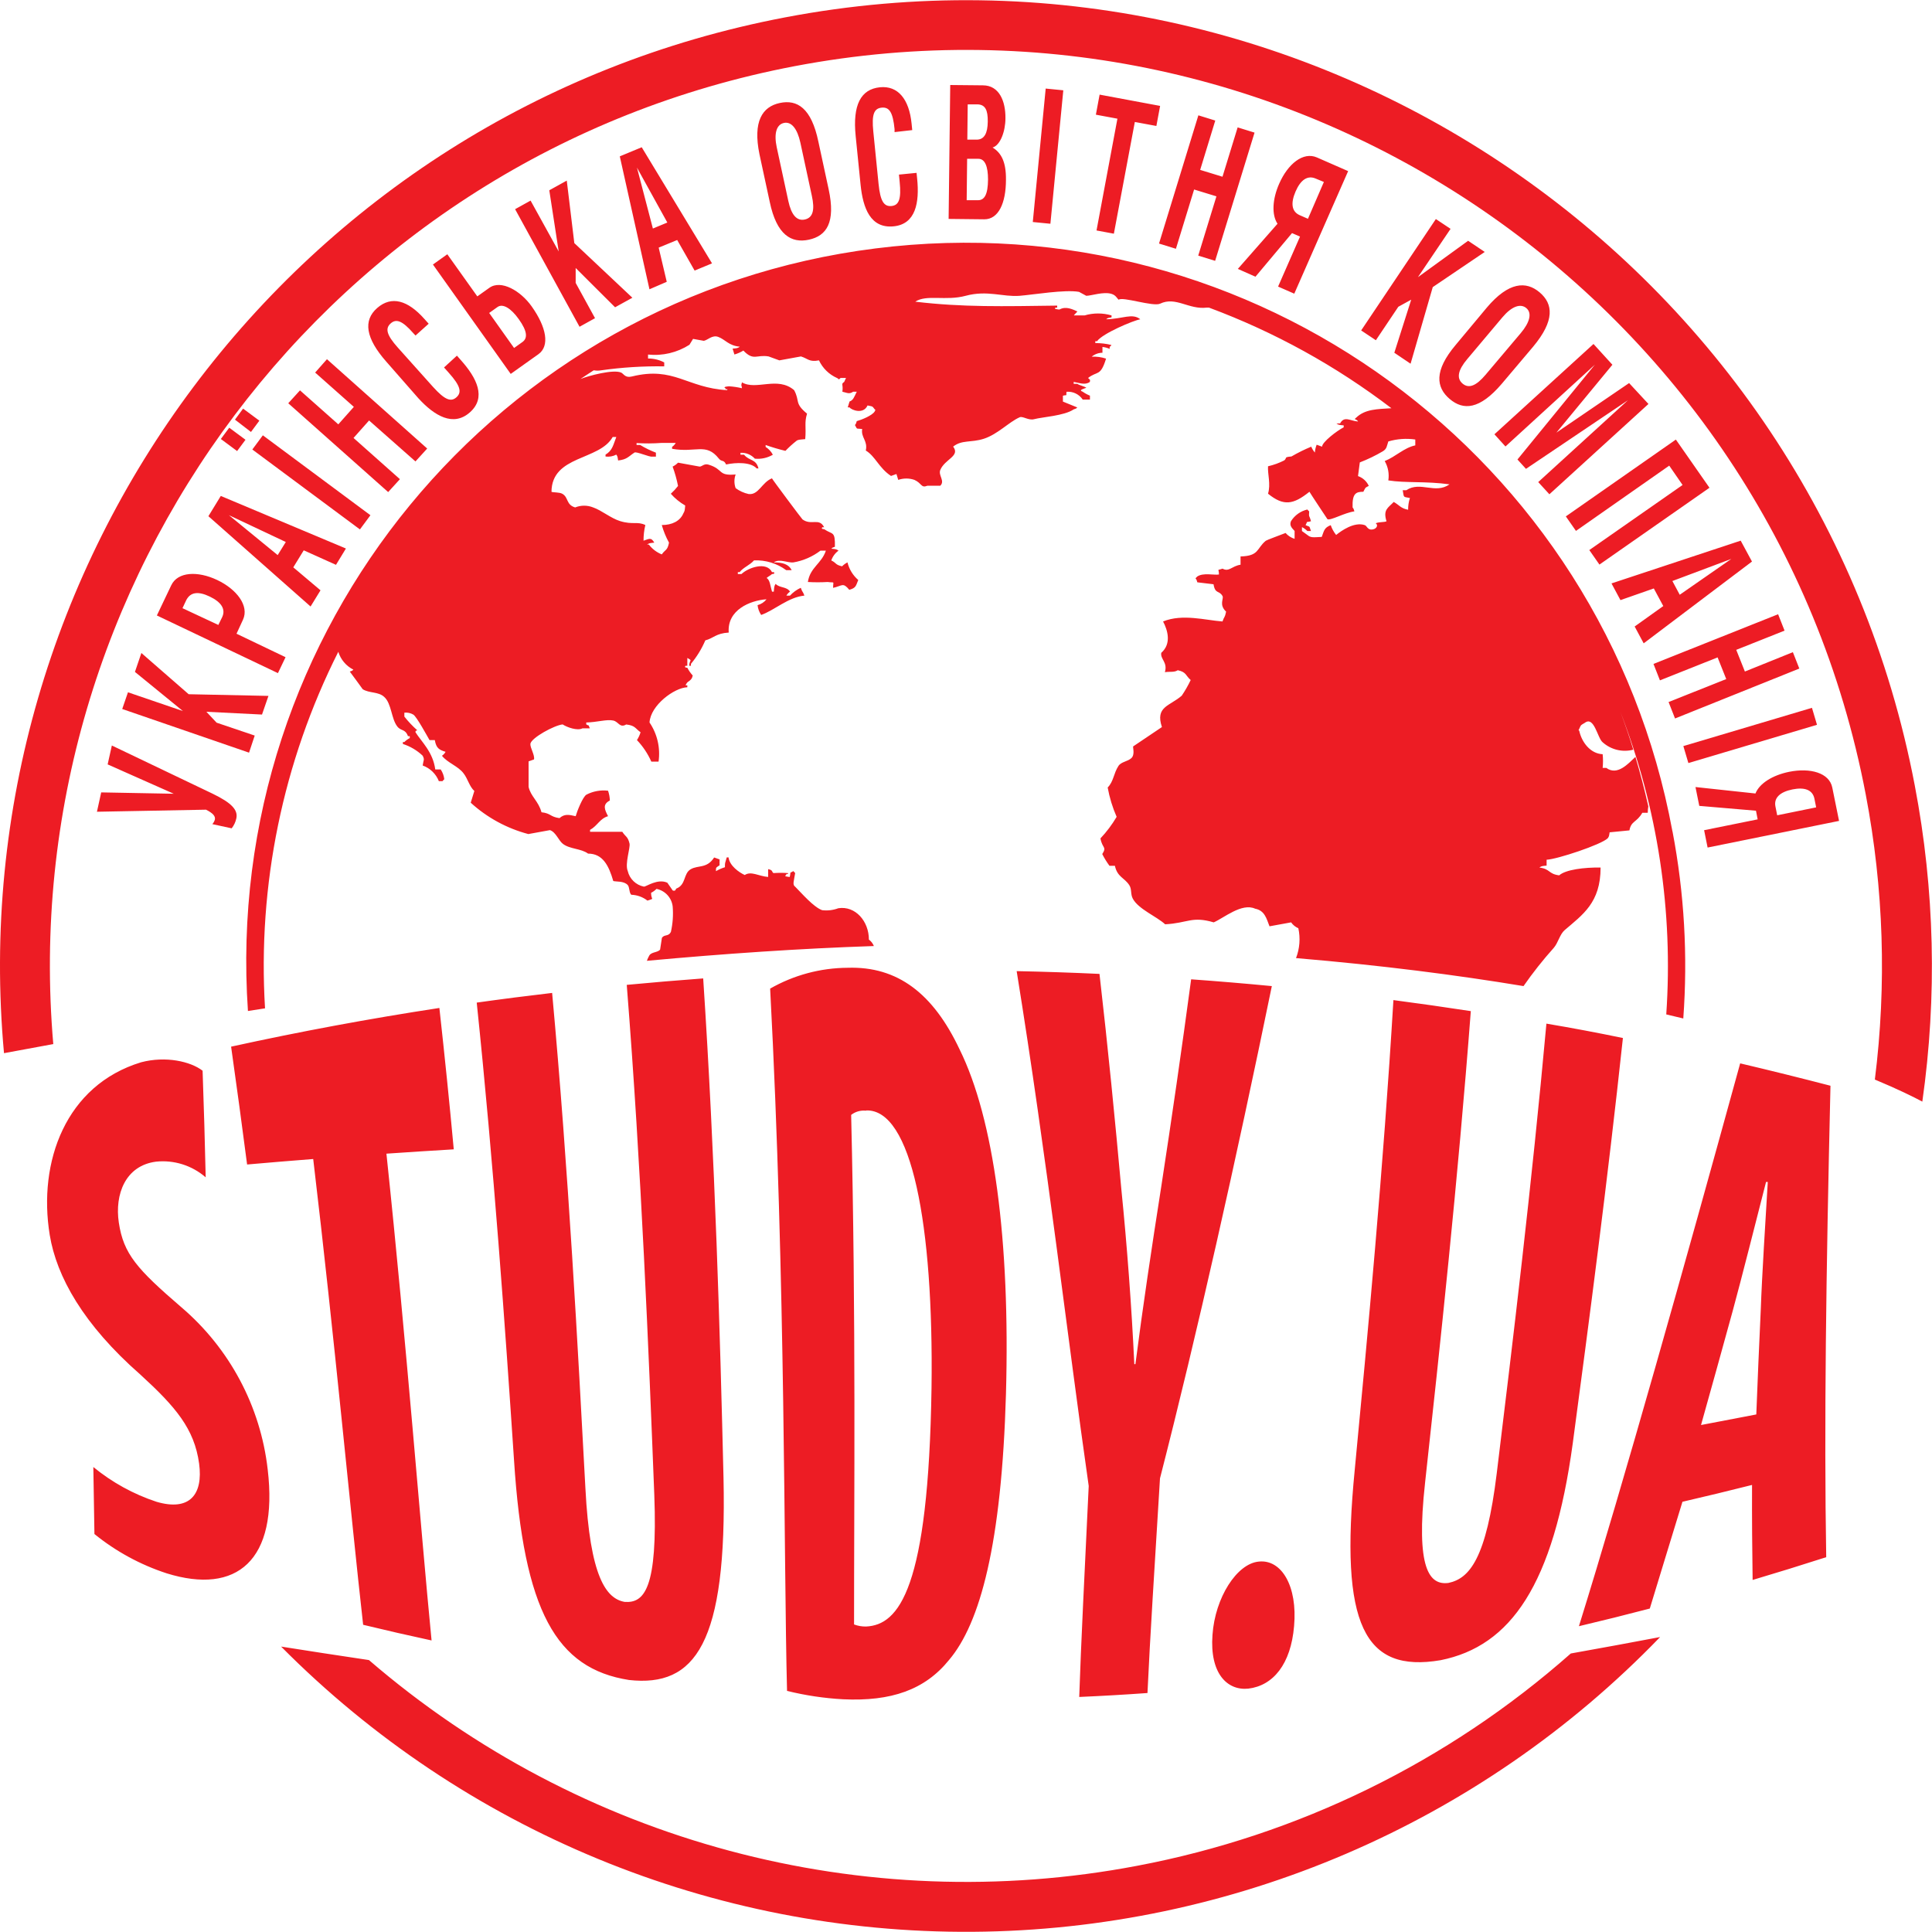
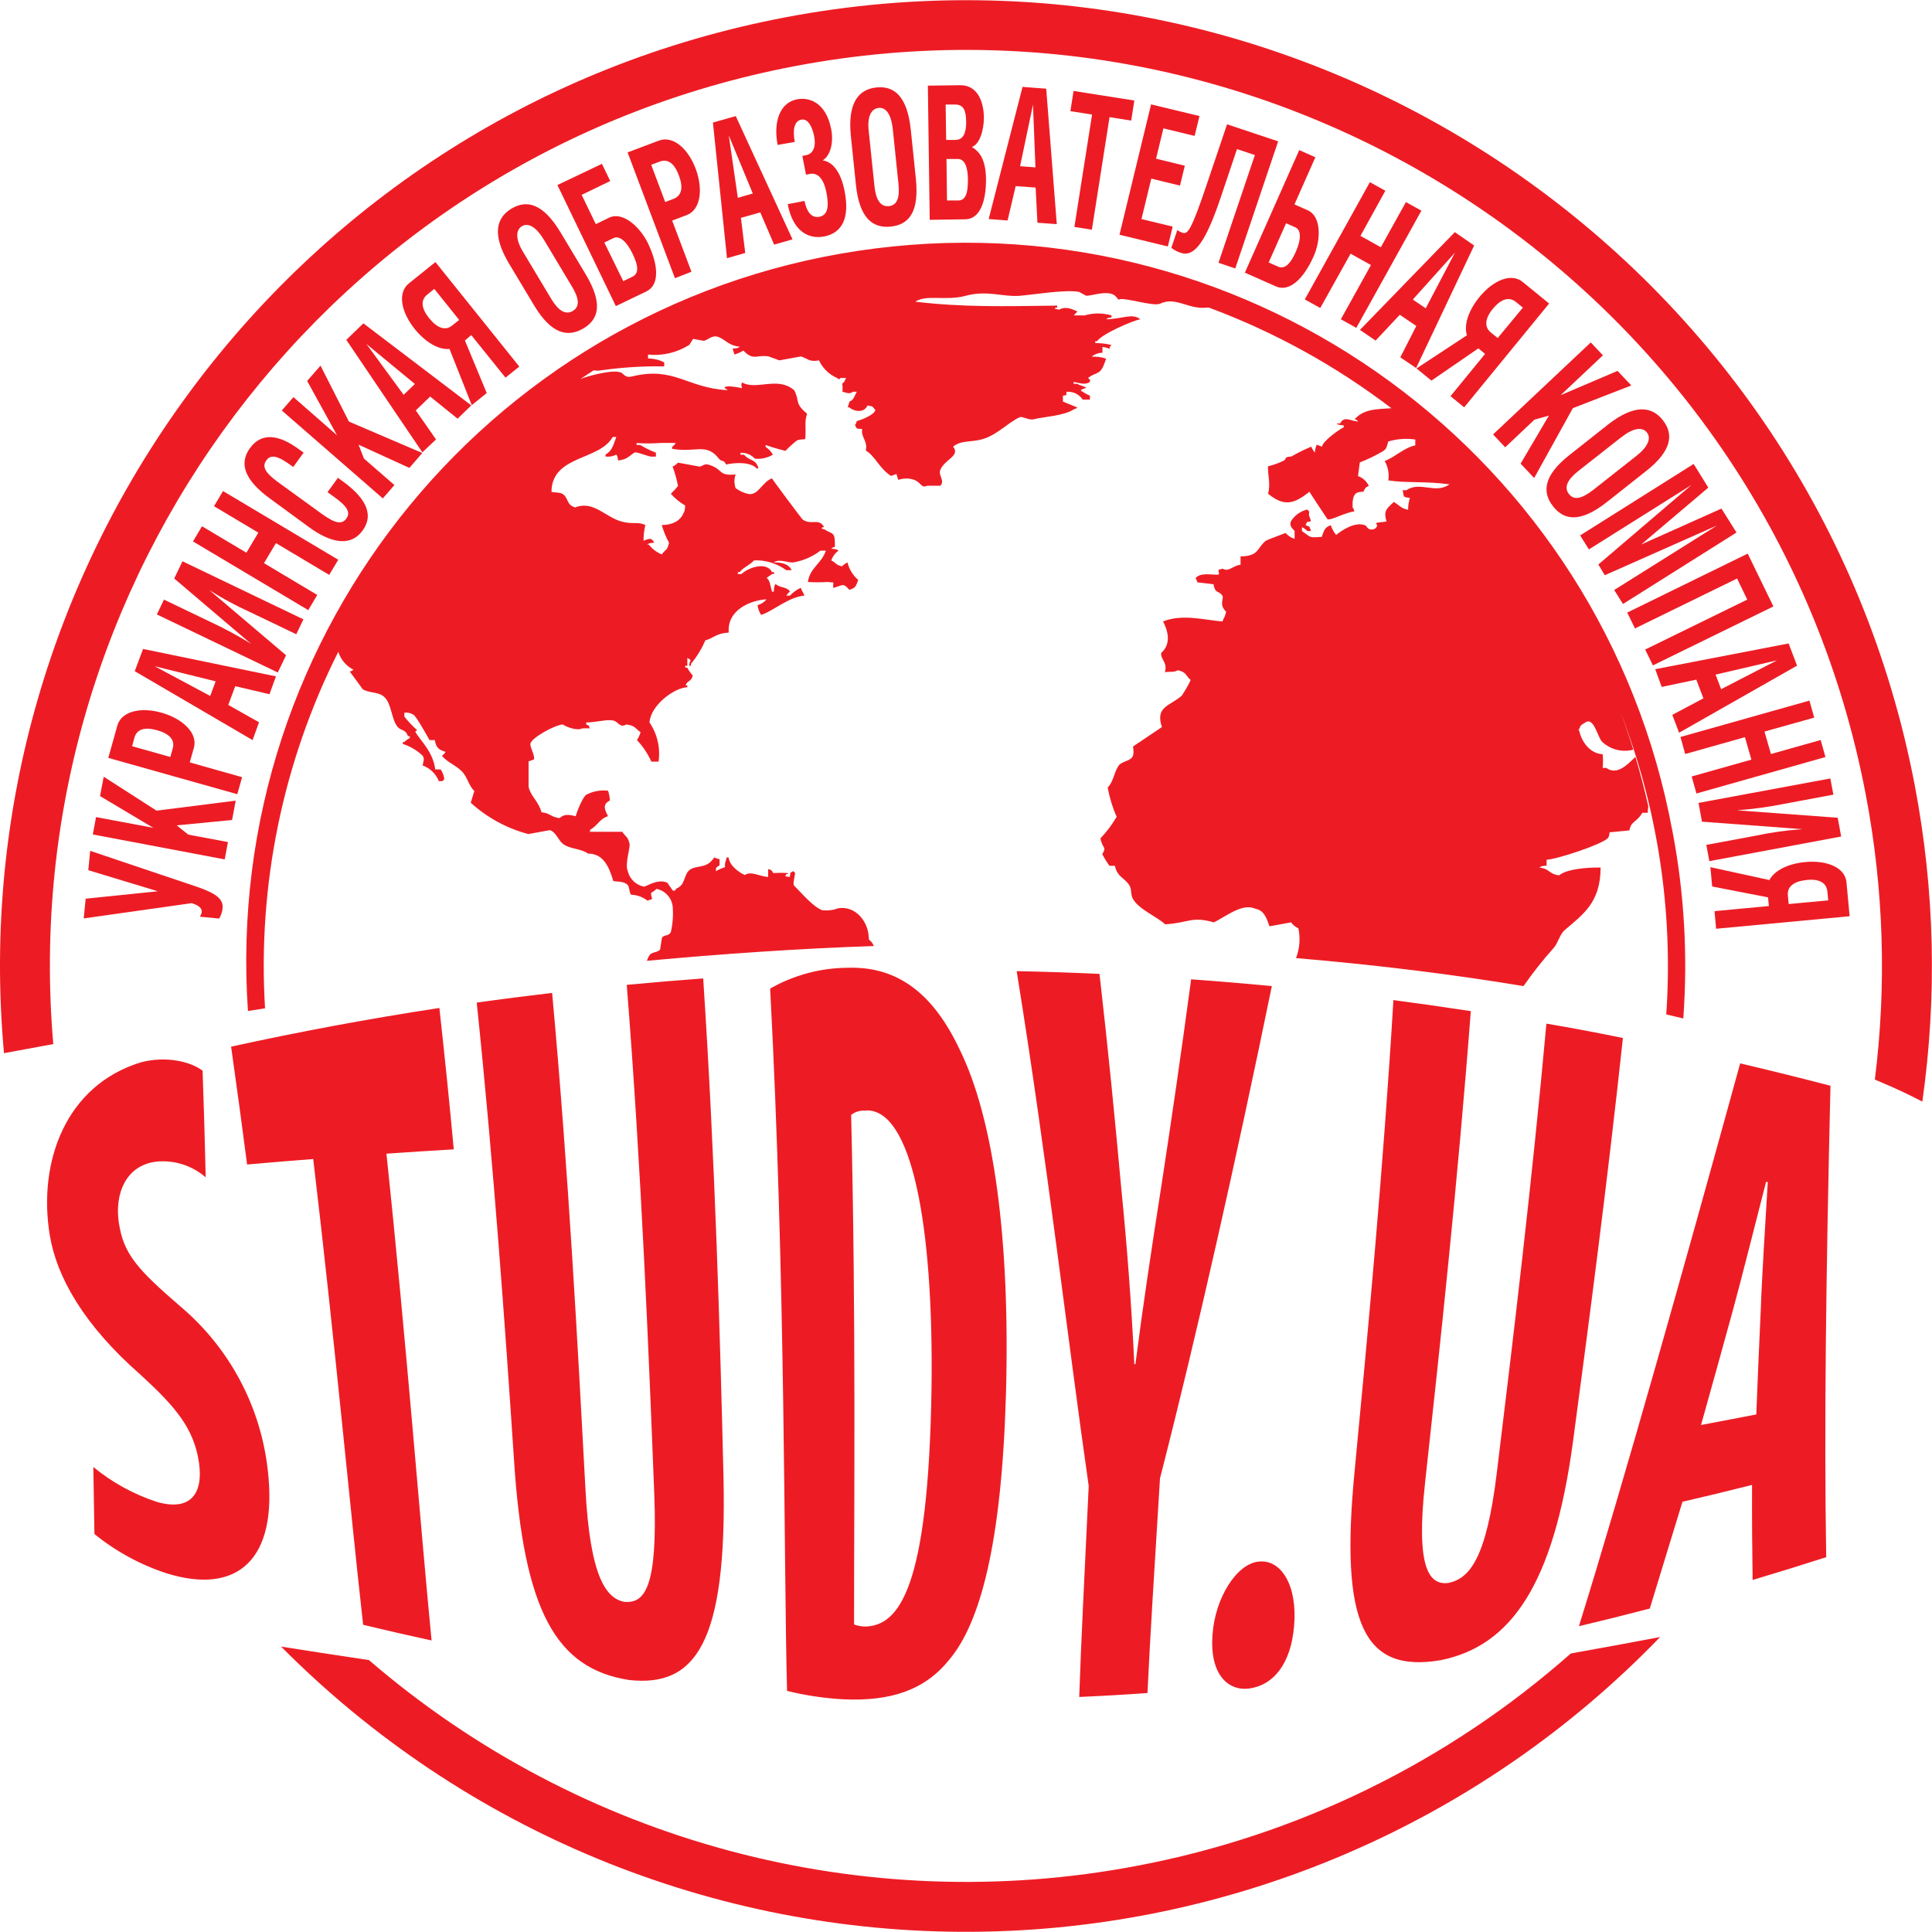
<svg xmlns="http://www.w3.org/2000/svg" id="Слой_2" data-name="Слой 2" viewBox="0 0 299.52 299.53">
  <defs>
    <style>.cls-2{fill:#ed1c24}</style>
  </defs>
  <path fill="#ed1c24" fill-rule="evenodd" d="M300.34 173.1c-1.33-.71-3.74-1.91-7.36-3.42a141.46 141.46 0 0 0-1.41-44.18C276.92 48.58 202.42-2.08 125.5 12.57 53.41 26.3 4.39 92.59 10.57 164.18l-7.64 1.41C-4 89.81 47.79 19.49 124.05 5c81.11-15.45 159.67 38 175.12 119.09a149.15 149.15 0 0 1 1.17 49.01zM24.19 167c3.81-1 7.65-.14 9.53 1.31.2 5.64.36 11.16.48 16.53a10.12 10.12 0 0 0-7.71-2.43c-4.76.62-6.41 5.09-5.76 9.44.73 4.86 2.78 7.18 9.72 13.15a38.83 38.83 0 0 1 13.36 25.1c1.69 14.2-4.83 19.51-15.67 16.13a35 35 0 0 1-11.19-6.09c-.05-3.41-.11-6.87-.17-10.39a30.48 30.48 0 0 0 9.79 5.39c5.12 1.51 7.26-1.1 6.61-5.92-.74-5.42-3.67-8.82-9.1-13.79-8.84-7.75-13-15.19-14.06-21.66-1.85-11.34 2.48-23.22 14.17-26.77zm154.45 124.57a141.13 141.13 0 0 0 67.2-32.91c4.83-.86 9.47-1.72 13.85-2.55a149.57 149.57 0 0 1-213.8 1.48c4.29.68 8.84 1.38 13.62 2.09a141.81 141.81 0 0 0 119.13 31.89zm48.24-43.85c3.25-.69 5.86-3.72 7.48-17 2.45-20.08 5.44-44.81 7.7-69.71q5.94 1 11.86 2.23c-2.38 22.19-5.28 44.19-7.77 62.8-3 22-9.61 31.47-20.49 33.66-11.79 2-15.69-5.35-13.32-29.48 2-20.89 4.44-46.81 6-72.86q6 .79 12 1.71c-2 26.23-4.81 52.29-7.09 73.1-1.48 13.38.67 15.94 3.63 15.55zm-29.39-3.31c3.52-.36 6 3.83 5.45 10-.5 5.92-3.25 9.24-7.1 9.7-3.27.33-6-2.36-5.55-8.34.4-5.77 3.78-11.07 7.2-11.36zm-24.72-91.11c1.31 11.36 2.42 22.66 3.4 33.5.86 8.5 1.58 18.06 2 27h.17c1.13-8.79 2.53-18.11 4-27.48 1.62-10.53 3.19-21.38 4.64-32.18q6.26.45 12.51 1.05c-5.47 26.67-11.64 54.13-17.34 76.32-.82 13.45-1.56 24.93-1.94 33.28q-5.3.38-10.58.61c.27-8.18.84-19.46 1.47-32.71-3.19-22.2-6.48-50.84-11.17-79.82q6.39.13 12.84.43zM151.08 165c5.32 10.77 7.86 29.61 7.19 53.45-.67 23.27-4 35.52-8.82 41.21-3.75 4.65-9 6.45-16.42 6.1a46.78 46.78 0 0 1-8.7-1.3c-.53-20.51-.19-62.85-2.62-108.88a24.48 24.48 0 0 1 12-3.23c7.78-.26 13.29 4.01 17.37 12.65zm-14.5 9.51a3.17 3.17 0 0 0-2.31.65c.76 31.87.44 60.25.45 79a5 5 0 0 0 1.86.32c5.08-.24 9.68-5.75 10.15-37 .34-25.38-3.1-43.3-10.16-43.01zM99.48 155q5.91-.56 11.85-1c1.84 27.89 2.63 55.53 3.15 77.41.57 25.78-4.39 32.49-14.65 31.36C88.55 261 83.51 252.14 82 228.66c-1.36-20.4-3.13-45.52-5.78-70.91q5.83-.82 11.69-1.5c2.55 27.78 4 55.27 5.16 76.8.71 13.79 3.23 17.1 6.07 17.61 3.07.23 5.15-2.06 4.61-16.57-.86-22.02-2-50.4-4.27-79.09zm-40.87 99.21c-2-17.77-4.39-44-7.74-72.21q-5.14.4-10.25.85c-.78-6-1.61-12.13-2.48-18.27q16-3.51 32.29-6c.82 7.42 1.57 14.72 2.23 21.92q-5.23.31-10.44.67c3.17 30 5.26 57.71 7 75.47q-5.29-1.14-10.61-2.43zm203-123a111.1 111.1 0 0 1 1.67 29l-2.64-.63a109 109 0 0 0-7.11-46.91c.72 1.93 1.41 3.89 2 5.87a5.16 5.16 0 0 1-4.75-1.15c-.81-.64-1.31-4.15-2.79-3-.58.36-.53.21-.84.91-.07.29-.22.12 0 .3.36 1.73 1.7 3.56 3.63 3.64a10.44 10.44 0 0 1 0 2.12h.56c1.73 1.27 3.4-.66 4.52-1.7q1.13 3.78 2 7.66a6.23 6.23 0 0 0-.09 1h-.84c-.88 1.53-1.73 1.23-2 2.73l-3.07.3c-.1.63-.07.58-.28.91-1 1-7.9 3.28-9.49 3.34v.91c-.65.06-.79.06-1.12.3 1.7.21 1.38 1 3.07 1.21 1-.89 3.91-1.25 6.42-1.21 0 5.46-2.77 7.29-5.58 9.71-.74.64-1 1.95-1.67 2.73a61.86 61.86 0 0 0-4.7 5.94c-10.32-1.71-22-3.22-35.27-4.34a8.05 8.05 0 0 0 .36-4.63 2.61 2.61 0 0 1-1.12-.91l-3.35.61c-.49-1.27-.76-2.44-2.23-2.73-2.07-.95-4.87 1.46-6.42 2.12-3.4-1-4 .11-7.53.3-1.35-1.24-4.11-2.33-5-3.95-.4-.71-.14-1.48-.56-2.12-.76-1.17-1.85-1.24-2.23-3h-.84a12.56 12.56 0 0 1-1.12-1.82c.75-1.17 0-.84-.28-2.43a18.67 18.67 0 0 0 2.51-3.34 20.4 20.4 0 0 1-1.39-4.55c.93-.93.91-2.18 1.67-3.34.43-.66 1.41-.67 2-1.21s.21-1.71.28-1.82l4.46-3c-1.06-3.19 1.19-3.23 3.07-4.86a18.36 18.36 0 0 0 1.39-2.43c-.81-.7-.64-1.23-2-1.52-.57.36-1.15.18-2 .3.46-1.56-.74-2-.56-3 1.61-1.41 1-3.49.28-4.86 3-1.23 6.58-.19 9.21 0 .27-.81.36-.52.56-1.52-1.16-1.11-.31-2-.56-2.43-.53-.92-1.13-.25-1.39-1.82l-2.51-.3c-.18-.53-.05-.29-.28-.61.25-.33 0 0 .28-.3.94-.61 2.53-.18 3.35-.3 0-1-.4-.57.56-.91 1 .56 1.43-.4 2.79-.61v-1.28c2.92-.08 2.45-1.22 3.91-2.43.15-.12 2.23-.88 3.07-1.21a3.07 3.07 0 0 0 1.4.91v-1.22c-.54-.56-.8-.91-.56-1.52A4.11 4.11 0 0 1 205 81.3c.25.33 0 0 .28.3-.07 1 0 .47.28 1.52-.91.25-.43-.15-.84.61.8.34.51.05.84.91H205a3.22 3.22 0 0 0-.84-.61v.61l.84.61c.54.45.85.37 2.23.3.37-1 .39-1.43 1.39-1.82a5.09 5.09 0 0 0 .84 1.52c.76-.62 2.81-2.1 4.46-1.52.34.12.44.92 1.4.61.34-.11.73-.56.28-.91.61-.24 1.26-.12 1.67-.3-.56-1.8.22-2.06 1.12-3 .88.49 1.08 1 2.23 1.21a5.56 5.56 0 0 1 .28-1.82c-1.1-.22-.9 0-1.12-1.21h.56c2.18-1.45 4.46.66 6.7-.91-3.68-.51-6.81-.18-9.49-.61a4.58 4.58 0 0 0-.56-3c1.69-.67 3-2.07 4.74-2.43v-.91a9.8 9.8 0 0 0-4.18.3c-.25.73-.21 1.13-.84 1.52a24 24 0 0 1-3.58 1.73l-.28 2.12a2.87 2.87 0 0 1 1.67 1.52c-.66.33-.5.29-.84.91-1.15 0-1.74.26-1.67 2.43.22.31.1.08.28.61-1.58.22-3.69 1.47-4.18 1.21 0 0-2.66-4-2.79-4.25-2.49 2-4 2.27-6.42.3.45-1.47-.08-3.06 0-4.25a10.89 10.89 0 0 0 2.51-.91c.5-.4-.13-.5 1.12-.61a25.82 25.82 0 0 1 3.07-1.52 3.36 3.36 0 0 0 .56.91 4.11 4.11 0 0 1 .28-1.21l.84.3c0-.71 2.32-2.48 3.35-3v-.3c-.65-.06-.79-.06-1.12-.3h.56c.67-1.23 1.57-.38 2.79-.3-.24-.46-.79-.22-.28-.61 1.38-1.33 3.3-1.31 5.45-1.45A109.61 109.61 0 0 0 189.74 50h-.32c-2.81.35-4.82-1.77-7.25-.61-1.06.51-5.87-1.14-6.42-.61-.3-.25-.43-.7-1.12-.91-1.24-.38-3.09.29-3.91.3l-1.12-.61c-2.2-.39-7 .43-9.21.61-2.58.21-5-.91-8.37 0-3.07.83-6.06-.25-7.81.91 7.34.88 13.7.72 22 .61V50H166c-.54.24.56.3.56.3 1-.56 2-.05 2.79.3-.21.26-.35.34-.56.61h1.67a7.42 7.42 0 0 1 4.18 0v.3c-.58.11-.54.07-.84.3 2.62-.06 4.05-1 5.3 0-1.1.19-5.84 2.19-6.7 3.39h-.28v.3a10 10 0 0 1 2.51.3c-.25.33 0 0-.28.3v.3a3.69 3.69 0 0 0-1.12-.3v.9a2.63 2.63 0 0 0-1.67.61 6.1 6.1 0 0 1 2.23.3c-.87 2.82-1.33 1.86-2.79 3 .46.45.28.22.28.61-.75.54-1.6.15-2.51 0v.3h.56c.28.21 1.12.39 1.4.61-.32.13-1.31.35-.56.61a5.33 5.33 0 0 0 1.12.61v.61h-1.12a2.74 2.74 0 0 0-2.51-1.21c-.11.79.21.4-.56.61v.91l2.23.91c-.28.24-.08.11-.56.3-1.46 1-4.87 1.18-6.14 1.52-.86.23-1.76-.51-2.23-.3-1.68.74-3.4 2.64-5.58 3.34-2 .63-3.38.13-4.74 1.21 1.15 1.49-1.3 1.92-2 3.64-.32.84.78 1.7 0 2.43h-2c-1 .39-.81-.37-2-.91a3.82 3.82 0 0 0-2.51 0l-.28-.91-.84.3c-1.88-1.24-2.43-3.06-3.91-3.94.34-1.53-.78-2-.56-3.34-1-.13-.7.14-1.12-.61.22-.31.1-.08.28-.61.7-.19 2.43-.87 2.79-1.52.07-.29.22-.12 0-.3-.44-.55-.25-.42-1.12-.61-.64 1.43-2.49.72-2.79.3h-.28l.28-.91c.58-.22.68-.63 1.12-1.52h-.56c-.62.42-.91.17-1.67 0 .16-1.23-.27-1.14.28-1.52l.28-.61h-.84c-.44.38-.14.19-.56 0a5.59 5.59 0 0 1-2.79-2.73c-1.52.29-1.68-.26-2.79-.61l-3.35.61-1.67-.61c-1.89-.32-2.31.75-3.91-.91a5.53 5.53 0 0 1-1.39.61l-.28-.91c.65-.06.79-.06 1.12-.3-1.74-.16-2.23-1.1-3.35-1.52-.93-.34-1.62.5-2.23.61l-1.67-.3-.56.91a10 10 0 0 1-6.42 1.52v.61a5.3 5.3 0 0 1 2.51.61v.61a62.61 62.61 0 0 0-9.76.61 3.33 3.33 0 0 1-1.17 0c-.7.44-1.37.9-2.06 1.35 1.27-.51 5.09-1.53 6.3-1 .42.18.6.87 1.67.61 6.54-1.62 8.5 1.77 14.79 2.12.06-.42-.23.12-.28-.3-.54-.24.56-.3.56-.3a11.86 11.86 0 0 1 2 .3c-.08-.75-.18-.15 0-.91 2.21 1.3 5.51-1 8.09 1.21.93 1.72 0 2 2 3.64-.44 1.45-.11 2-.28 3.95-.89.09-1.12.06-1.4.3a16.51 16.51 0 0 0-1.67 1.52 30.37 30.37 0 0 1-3.07-.91v.3a3.19 3.19 0 0 1 1.12 1.21 4.61 4.61 0 0 1-2.79.61 2.81 2.81 0 0 0-2.23-.91v.3h.56c.81 1 1.85.61 2.23 2.12h-.28c-.92-1-3.17-.94-4.74-.61-.37-.8-.67-.35-1.12-.91-2-2.52-3.54-.86-7.25-1.52v-.3a1.78 1.78 0 0 0 .56-.61h-2.23A28.18 28.18 0 0 1 101 71v.3h.56a15 15 0 0 0 2.44 1.19v.61h-.56c-.41.12-2.57-.88-2.79-.61-.9.59-1.12 1.06-2.51 1.21-.1-.63-.07-.58-.28-.91a2.81 2.81 0 0 1-1.67.3v-.3c1.08-.63 1.19-1.51 1.67-2.73h-.56c-2.07 3.69-9.44 2.8-9.49 8.5.29.12 1.24.05 1.67.3 1 .55.56 1.7 2 2.12a3.73 3.73 0 0 1 2.79 0c1.33.46 2.74 1.68 4.18 2.12 2 .61 2.66 0 3.91.61a10.24 10.24 0 0 0-.28 2.43c.82-.26 1.16-.6 1.67.3-.65.06-.79.06-1.12.3h.28a4.69 4.69 0 0 0 2 1.52c.56-.8.87-.55 1.12-1.82a13 13 0 0 1-1.12-2.73c1.57 0 2.84-.6 3.35-1.82.22-.36.22-.51.28-1.21a8.84 8.84 0 0 1-2.23-1.82 9.6 9.6 0 0 0 1.12-1.21 20 20 0 0 0-.84-3 3.05 3.05 0 0 0 .84-.61l3.35.61c.37 0 .7-.52 1.39-.3 2.39.73 1.36 1.77 4.19 1.52a3.11 3.11 0 0 0 0 2.12 5.26 5.26 0 0 0 2 .91c1.56.21 2.06-1.81 3.63-2.43.05.16 4.63 6.29 4.74 6.37 1.38 1 2.56-.32 3.35 1.21h-.28c-.28.31.28.3.28.3 1.31.9 1.72.22 1.67 2.73-.49.19-.27.06-.56.3.65.06.79.06 1.12.3a3.1 3.1 0 0 0-1.12 1.52c.84.4.57.66 1.67.91a3.21 3.21 0 0 1 .84-.61 5.23 5.23 0 0 0 1.67 2.73c-.38.92-.34 1.23-1.39 1.52-1-1.2-1.06-.62-2.51-.3 0-1.14.34-.74-.84-.91a26.16 26.16 0 0 1-3.07 0c.33-2.25 2.13-2.85 2.79-4.86h-.84a9.58 9.58 0 0 1-4.18 1.82c-.87.12-2.15-.63-3.07 0 1.35 0 2.32.26 2.79 1.21h-.84a7.87 7.87 0 0 0-5-1.52c-.63.73-1.64 1.07-2.23 1.82h-.28v.3h.56c1.05-1 3.89-2 4.74-.3h.28c.28.31-.27.3-.28.3-.22.21-.62.4-.84.61.54.31.57 1.25.84 2.12h.28c.05-.71.05-.86.28-1.21.6.66 1.75.4 2.23 1.21a1.79 1.79 0 0 0-.56.61h.56a5.13 5.13 0 0 1 1.67-1.21c.25.74.3.48.56 1.21-2.49.24-4.6 2.25-6.7 3a3.37 3.37 0 0 1-.56-1.52 2.65 2.65 0 0 0 1.39-.91c-2.58.18-6.13 1.67-5.86 5.16-2 .12-2.37.89-3.63 1.21a14.71 14.71 0 0 1-2.23 3.64v.3h-.28c.06-1 .6-.73-.28-1.21v1.21h-.28c-.28.31.28.3.28.3a5.46 5.46 0 0 0 .84 1.21c-.18.53-.05.29-.28.61-.43.45-.51.24-.84.91h.28v.3c-2 .06-5.7 2.78-5.86 5.46a8.64 8.64 0 0 1 1.4 6.07h-1.12a11.8 11.8 0 0 0-2.23-3.34 4.75 4.75 0 0 0 .56-1.21c-.86-.62-.82-1.05-2.23-1.21-1 .59-1.17-.43-2-.61-1-.23-2.5.27-4.19.3v.3c.69.39.19-.13.56.61h-1.15c-.78.41-2.37-.15-3.07-.61-1.28.13-4.83 2.06-5 3-.06.63.71 1.75.56 2.43l-.84.3v3.95c.32 1.48 1.55 2.23 2 3.94 1.51.17 1.29.7 2.79.91.79-.7 1.49-.53 2.51-.3.2-.72 1.09-3 1.67-3.34a5.77 5.77 0 0 1 3.35-.61 5.1 5.1 0 0 1 .28 1.52c-1.22.61-.77 1.48-.28 2.43-1.27.36-1.63 1.48-2.79 2.12v.3h5c.5.79.85.69 1.12 1.82.15.65-.75 3.13-.28 4.25a3.22 3.22 0 0 0 2.51 2.43c.39 0 2.12-1.29 3.63-.61l.84 1.21c.51.16.43-.25.56-.3 1.54-.6 1.06-2.33 2.23-3s2.49-.06 3.63-1.82l.84.3v.91c-.64.41-.51.37-.56.61v.3a6.85 6.85 0 0 1 1.39-.61c0-.79 0-.48.28-1.52h.28c.16 1.3 1.63 2.32 2.51 2.73 1-.66 2.17.19 3.63.3v-1.21c.81.15.52.45.84.61a16.2 16.2 0 0 1 2.23 0c.06.42-.23-.12-.28.3-.54.23.56.3.56.3.23-1-.14-.46.56-.91.25.33 0 0 .28.3-.19 1.24-.46 1.81 0 2.12 1 1 2.84 3.16 4.18 3.64a5.31 5.31 0 0 0 2.51-.3c2.63-.41 4.74 2 4.74 4.86a2.27 2.27 0 0 1 .77 1c-11.47.38-23.36 1.2-35.19 2.29a4.79 4.79 0 0 1 .38-.83c.33-.56 1.31-.44 1.67-.91l.28-1.82c.39-.58 1-.16 1.39-.91a13 13 0 0 0 .28-3.95 3.15 3.15 0 0 0-2.51-2.73 3.23 3.23 0 0 1-.84.61c0 1.19.63.79-.56 1.21a4.31 4.31 0 0 0-2.51-.91c-.35-.31-.24-1.18-.56-1.52-.61-.64-1.77-.48-2.23-.61-.7-2.4-1.63-4.25-3.91-4.25-1.07-.8-2.83-.68-3.91-1.52-.66-.51-1.08-1.82-2-2.12l-3.35.61a21.36 21.36 0 0 1-8.93-4.86l.56-1.82c-.78-.71-1-1.87-1.67-2.73-.85-1.14-2.48-1.62-3.35-2.73a1.78 1.78 0 0 0 .56-.61c-1-.31-1.45-.56-1.67-1.82h-.82c-.37-.64-2-3.64-2.51-3.95a2.26 2.26 0 0 0-1.39-.3v.61a16.59 16.59 0 0 0 2 2.12c-.36.17-.21 0-.28.3.93 1.47 2.72 3.07 3.07 5.77h.84a3.37 3.37 0 0 1 .56 1.52c-.3.28 0 0-.28.3h-.56a4.24 4.24 0 0 0-2.51-2.43c.11-.85.34-.86 0-1.52a8.06 8.06 0 0 0-3.07-1.82v-.3H65a3.22 3.22 0 0 1 .84-.61v-.3h-.28c-.44-1.18-1.07-.73-1.67-1.52-.92-1.2-.88-3.54-2-4.55-.9-.86-2.35-.56-3.35-1.21 0 0-1.85-2.56-2-2.73.49-.19.27-.06.56-.3a4.61 4.61 0 0 1-2.34-2.77 108.32 108.32 0 0 0-11.36 55.28l-2.65.41a111.48 111.48 0 0 1 220.85-27.84zm-3.51 120.48q-5.53 1.45-11 2.74c7-22.5 16.37-55.89 25-87.26q7 1.65 14 3.47c-.69 29.19-1 52.75-.66 73.09q-5.75 1.85-11.41 3.53c-.07-4.66-.11-9.55-.09-14.73q-5.42 1.37-10.79 2.61c-1.81 5.86-3.48 11.41-5.06 16.55zm16.5-30.09q.3-7.83.7-16.4c.17-5 .73-13.76 1.08-19.64h-.27c-1.51 5.88-3.78 14.91-5.17 20-1.65 6-3.29 11.92-4.91 17.68q4.27-.82 8.57-1.64z" transform="translate(-2.31 -2.31)" />
-   <path d="M18 125.16l11.25.21L19 120.82l.65-2.93 15.58 7.45c3 1.45 4 2.54 3.72 3.85a3.76 3.76 0 0 1-.72 1.54l-3-.65a1.82 1.82 0 0 0 .39-.69c.12-.53-.28-1-1.37-1.55l-16.91.32zM30.67 112.55l-7.44-6.07 1-2.93 7.33 6.39 12.37.26-1 2.89-8.62-.43 1.58 1.69 5.91 2-.88 2.65-19.66-6.77.89-2.59zM46.58 104.2l-1.18 2.47-18.77-8.94 2.23-4.68c1-2.11 4.1-2.25 7.12-.82s5 4 4 6.16l-1 2.17zm-10.42-5l.59-1.2c.59-1.25-.13-2.34-1.92-3.2s-3-.7-3.64.55l-.59 1.25zM34.62 82.34l1.92-3.14 19.4 8.15-1.54 2.53-5-2.25-1.62 2.64L52 93.83l-1.54 2.51zm12 4l-8.82-4.16 7.56 6.19zM36.55 70.37l1.3-1.75 2.52 1.87-1.3 1.75zm2.19-3L40 65.66l2.52 1.87-1.3 1.75zm21 14.82l-1.63 2.2L41.43 72l1.63-2.2zM54.76 68.1l2.41-2.71-6-5.32L53 58l15.54 13.85-1.82 2-7.19-6.35-2.41 2.71 7.19 6.39-1.82 2L47 64.83l1.82-2zM66.73 54.33l-.31-.33c-1.75-2-2.69-2.31-3.55-1.54s-.64 1.77 1.11 3.73l5.48 6.12c1.81 2 2.76 2.36 3.62 1.59s.61-1.78-1.18-3.78l-.75-.84 2-1.83.59.67c2.52 2.81 4 5.84 1.42 8.12s-5.49.55-8-2.2l-4.96-5.66c-3.2-3.63-3.63-6.38-1.41-8.32s4.74-1.19 7.29 1.67l.69.77zM76.31 48.26l1.87-1.33c1.82-1.3 4.85.47 6.55 2.87 2.32 3.26 2.83 6.15 1.06 7.42l-4.3 3.06-12.06-16.96 2.23-1.59zm5.7 8l1.29-.92c.83-.59.79-1.66-.57-3.56-1.19-1.67-2.46-2.46-3.29-1.87l-1.29.92zM88.93 41.3l-1.46-9.49 2.71-1.5L91.35 40l9 8.47-2.68 1.48-6.11-6.09v2.31l3 5.47-2.4 1.33-9.99-18.23 2.4-1.33zM98.4 26.55l3.4-1.41 10.9 18-2.7 1.12-2.7-4.74-2.87 1.18 1.25 5.3-2.68 1.16zm7.37 10.26l-4.71-8.52 2.47 9.45zM123.19 18.28c2.72-.59 4.92.79 6 6l1.59 7.37c1.12 5.18-.34 7.23-3.06 7.82s-5-.73-6.07-5.85l-1.59-7.37c-1.06-5.14.45-7.39 3.13-7.97zm-.45 6.9l1.79 8.3c.46 2.11 1.29 3.14 2.56 2.86s1.56-1.51 1.09-3.65l-1.78-8.25c-.47-2.17-1.39-3.32-2.55-3.07s-1.58 1.63-1.11 3.82zM141 22.79v-.46c-.26-2.61-.81-3.45-2-3.33s-1.56 1.05-1.3 3.66l.82 8.17c.27 2.69.84 3.53 2 3.42s1.54-1.08 1.27-3.75l-.11-1.12 2.73-.27.09.89c.38 3.75-.23 7.06-3.64 7.4-3.58.36-4.76-2.79-5.13-6.46l-.76-7.54c-.49-4.84.8-7.26 3.76-7.56 2.79-.28 4.53 1.83 4.91 5.64l.1 1zM149.63 15.49l5.06.05c2.54 0 3.53 2.46 3.5 5.11 0 2-.79 4.2-2 4.53 1.41.85 2.11 2.33 2.08 5 0 3.6-1.15 6.15-3.37 6.13l-5.52-.06zm2.55 17.86h1.76c1 0 1.53-.88 1.55-3.21 0-2-.46-3.2-1.48-3.21h-1.76zm.1-9.39h1.44c1.2 0 1.71-1 1.73-2.8s-.39-2.65-1.63-2.67h-1.48zM165.16 37l-2.73-.27 2-20.69 2.73.27zM175 38.54l-2.69-.5 3.24-17.33-3.34-.62.58-3.11 9.38 1.75-.58 3.11-3.34-.62zM188.38 28.65l3.46 1.06 2.35-7.65 2.62.81-6.11 19.88-2.62-.81 2.82-9.19-3.46-1.06-2.82 9.19-2.62-.81 6.1-19.88 2.62.81zM202.62 38.45l-5.67 6.76-2.73-1.21 6.15-7c-.93-1.41-.8-3.81.26-6.21 1.34-3.06 3.71-5 5.85-4.07l4.84 2.12-8.35 19-2.51-1.1 3.4-7.75zm4.94-7.93L206.3 30c-1.26-.55-2.34.17-3.13 2s-.61 3.13.66 3.68l1.26.55zM222.14 45.28l7.78-5.64 2.58 1.73-8.06 5.45L221 58.7l-2.52-1.7 2.62-8.23-2 1.1-3.48 5.19-2.28-1.52 11.58-17.27 2.28 1.52zM241 47.63c2.12 1.79 2.38 4.38-1 8.43l-4.87 5.76c-3.42 4-5.94 4.15-8.06 2.35s-2.46-4.37.92-8.38l4.83-5.79c3.38-4 6.09-4.14 8.18-2.37zm-5.75 3.86L229.77 58c-1.39 1.65-1.7 2.94-.71 3.78s2.15.31 3.56-1.36l5.45-6.45c1.43-1.69 1.78-3.13.88-3.89s-2.26-.29-3.7 1.41zM252.29 58.86l-8.68 10.52 11.27-7.68 3 3.24-15.36 14-1.73-1.89 13.91-12.69L238.89 75l-1.32-1.45 12-14.7-13.86 12.68-1.71-1.89 15.36-14zM267.34 77.93l-17.06 11.91-1.57-2.25 14.46-10.09-2.07-3-14.46 10.12-1.57-2.25 17.06-11.91zM272.18 86.13l1.75 3.24-16.79 12.68-1.4-2.61 4.44-3.17-1.47-2.73-5.17 1.81-1.39-2.59zm-9.45 8.39l8-5.56-9.14 3.43zM271.49 103.06l1.34 3.36 7.44-3 1 2.54L262 113.7l-1-2.55 8.94-3.56-1.34-3.36-8.94 3.56-1-2.55 19.32-7.7 1 2.54zM264.07 120.61l-.78-2.63 19.94-5.93.78 2.63zM274.55 128l-8.79-.75-.59-2.92 9.3 1c.62-1.57 2.66-2.84 5.22-3.36 3.27-.66 6.23.15 6.69 2.44l1.05 5.17-20.38 4.13-.54-2.69 8.3-1.68zm9.33-.52l-.27-1.35c-.28-1.35-1.49-1.82-3.41-1.43s-2.91 1.3-2.63 2.66l.27 1.35z" class="cls-2" transform="translate(-2.31 -2.31)" />
+   <path d="M15.59 141.64l11.19-1.15L16 137.22l.29-3 16.37 5.51c3.2 1.07 4.29 2 4.16 3.37a3.74 3.74 0 0 1-.53 1.62l-3-.29a1.83 1.83 0 0 0 .3-.73c.05-.54-.4-1-1.55-1.37l-16.75 2.37zM26.07 130.65l-8.25-4.92.57-3 8.19 5.26 12.27-1.55-.56 3-8.59.83 1.81 1.44 6.14 1.15-.5 2.69-20.45-3.87.5-2.69zM39.84 122.8l-.74 2.64-20-5.63 1.4-5c.63-2.25 3.66-2.92 6.88-2s5.61 3.14 5 5.39l-.65 2.31zm-11.12-3.13l.37-1.33c.37-1.33-.52-2.29-2.44-2.82s-3.12-.17-3.5 1.16l-.36 1.32zM23.2 106.37l1.29-3.45 20.6 4.25-1 2.77-5.31-1.25-1.08 2.91 4.77 2.69-1 2.76zm12.54 1.57l-9.45-2.34 8.61 4.61zM27.73 95.27l7 3.36a60.84 60.84 0 0 1 6.48 3.48L29.32 92l1.28-2.67 18.75 9-1.11 2.31-7.09-3.4a50.37 50.37 0 0 1-6.37-3.43l11.88 10.09-1.28 2.67-18.75-9zM40.51 88l1.85-3.11-6.87-4.1 1.4-2.35 17.86 10.65-1.4 2.35-8.26-4.93-1.85 3.11 8.26 4.93-1.4 2.35-17.87-10.65 1.4-2.35zM47.77 74.71l-.37-.27c-2.12-1.54-3.12-1.69-3.8-.75s-.25 1.87 1.87 3.41l6.65 4.82c2.19 1.59 3.2 1.73 3.88.79s.22-1.87-2-3.44l-.91-.66 1.61-2.22.72.52c3.06 2.21 5.12 4.87 3.11 7.64s-5.25 1.7-8.24-.46l-6.09-4.46c-3.94-2.86-4.89-5.42-3.14-7.84s4.38-2.16 7.48.09l.84.61zM54.56 69.79l-4.63-8.42L52 59l4.41 8.67 11.37 4.87-2 2.31-7.88-3.6.84 2.16 4.72 4.1-1.8 2.07L46 65.95l1.8-2.07zM56 55l2.65-2.56 16.73 12.72-2.13 2.06L69 63.79l-2.23 2.15 3.14 4.5-2.12 2zm10.63 6.84l-7.51-6.2 5.77 7.88zM74.39 55.1l3.38 8.15-2.32 1.87L72 56.41c-1.68.17-3.75-1.05-5.39-3.09-2.09-2.6-2.73-5.6-.91-7.07l4.12-3.31 13 16.2-2.14 1.72-5.31-6.6zm-4.75-8l-1.08.87c-1.08.86-.94 2.16.29 3.68s2.5 2 3.57 1.12l1.08-.86zM81.6 34.66c2.38-1.43 4.91-.83 7.64 3.72l3.88 6.47c2.72 4.55 2 7-.38 8.39s-4.93.91-7.63-3.59l-3.88-6.47c-2.69-4.5-1.98-7.11.37-8.52zm1.79 6.68l4.37 7.29c1.11 1.85 2.23 2.56 3.35 1.89s1-1.93-.14-3.81l-4.34-7.24c-1.14-1.9-2.39-2.7-3.4-2.09s-.98 2.06.16 3.97zM95.63 27.71l1.29 2.67-4.43 2.14 2.19 4.54 2.07-1c2-1 4.7 1.28 6 3.93 1.74 3.61 1.75 6.54-.21 7.49l-4.75 2.29L88.73 31zm3.31 18.19l1.42-.69c.92-.44 1.05-1.5 0-3.6-.89-1.84-2-2.83-2.93-2.39l-1.43.69zM109.51 44.44l-2.56 1-7.34-19.5 4.85-1.83c2.19-.82 4.52 1.22 5.7 4.35s.8 6.38-1.39 7.2l-2.25.85zm-4.07-10.81l1.29-.49c1.29-.49 1.53-1.78.83-3.64s-1.71-2.62-3-2.13l-1.29.49zM112.84 21.31l3.54-1 8.8 19.11-2.85.82-2.15-5-3 .85.67 5.44-2.83.81zm6.18 11l-3.72-9 1.4 9.67zM122.87 24.78c-.69-3.56.33-6.55 3-7.07 1.9-.37 4.49.48 5.3 4.6.41 2.12-.11 4.13-1.31 4.86 1.51.23 2.8 1.71 3.4 4.8.8 4.1-.35 6.44-3.16 7-2.32.45-4.82-.65-5.67-5l2.61-.51c.28 1.41.94 2.72 2.29 2.46s1.52-1.62 1.11-3.74c-.47-2.4-1.48-3.12-2.6-2.9l-.57.11-.57-2.91.57-.11c1-.19 1.61-1.14 1.26-2.94-.26-1.36-.91-2.79-2-2.57s-1.36 1.61-1 3.45zM138.17 15.87c2.76-.29 4.8 1.32 5.35 6.6l.78 7.53c.55 5.27-1.13 7.15-3.89 7.44s-4.86-1.26-5.4-6.47l-.78-7.51c-.55-5.24 1.21-7.3 3.94-7.59zM137 22.69l.88 8.45c.22 2.15.94 3.26 2.24 3.13s1.71-1.34 1.48-3.51l-.87-8.39c-.23-2.21-1-3.46-2.2-3.33s-1.8 1.44-1.53 3.65zM146.16 15.59l5.06-.07c2.54 0 3.59 2.37 3.63 5 0 2-.68 4.21-1.88 4.58 1.43.82 2.17 2.27 2.21 5 0 3.6-1 6.18-3.21 6.21l-5.52.08zM149 24h1.44c1.2 0 1.68-1.06 1.66-2.85s-.46-2.64-1.7-2.63h-1.48zm.13 9.39h1.76c1 0 1.51-.91 1.48-3.25 0-2-.54-3.19-1.56-3.18h-1.76zM160.84 15.78l3.67.28 1.64 21-3-.22-.28-5.45-3.09-.23-1.26 5.33-2.93-.22zm2 12.48l-.38-9.73-2 9.55zM171.59 37.92l-2.71-.43 2.74-17.42-3.36-.53.49-3.13 9.42 1.48-.48 3.11-3.36-.53zM188.27 20.3l-.75 3.08-4.84-1.17-1.14 4.7L186 28l-.75 3.08L180.8 30l-1.52 6.27 4.84 1.17-.75 3.08-7.5-1.82 4.9-20.21zM200.47 24.22l-6.65 19.71-2.6-.88 5.64-16.7-2.77-.93-2.55 7.58c-2.22 6.58-4 9.24-6.14 8.51a4.34 4.34 0 0 1-1.49-.78l.93-2.76a2.47 2.47 0 0 0 .79.42c.8.27 1.32-.22 3.73-7.37l3.19-9.44zM203 34l2.1.93c2 .91 2.07 4.41.88 7.1-1.62 3.66-3.85 5.57-5.84 4.69l-4.83-2.14 8.43-19 2.5 1.11zm-4 9l1.44.64c.93.41 1.83-.17 2.77-2.3.83-1.87.86-3.37-.07-3.78l-1.44-.64zM213.23 38.88l3.16 1.76 3.89-7 2.4 1.33-10.09 18.17-2.4-1.33 4.67-8.41-3.16-1.76-4.7 8.42-2.4-1.33 10.09-18.18 2.4 1.33zM227.86 38.3l3 2.07-9 19-2.45-1.66 2.48-4.86-2.56-1.74-3.75 4-2.43-1.65zm-4.51 11.81l4.53-8.63-6.53 7.27zM231.51 56.32l-7.28 5-2.31-1.89 7.82-5.14c-.52-1.61.26-3.88 1.92-5.91 2.12-2.59 4.92-3.83 6.73-2.35l4.09 3.34-13.17 16.09-2.12-1.73 5.36-6.55zm6.9-6.32l-1.07-.87c-1.07-.87-2.3-.47-3.54 1s-1.43 2.85-.36 3.72l1.07.87zM244.26 63.58l8.83-3.77 2.13 2.26-9.06 3.52-6 10.83-2.1-2.23 4.38-7.44-2.23.62-4.54 4.29-1.88-2 15.15-14.26 1.88 2zM260.1 67.44c1.72 2.18 1.45 4.77-2.71 8l-5.92 4.68c-4.16 3.28-6.64 2.88-8.37.7s-1.53-4.78 2.58-8l5.92-4.68c4.12-3.22 6.8-2.85 8.5-.7zm-6.4 2.63l-6.7 5.27c-1.7 1.34-2.25 2.54-1.45 3.56s2 .73 3.76-.63L256 73c1.74-1.37 2.37-2.71 1.64-3.64s-2.2-.66-3.94.72zM267.16 77.91l-10.41 8.82 12.45-5.57 2.33 3.71-17.6 11.08-1.36-2.17 15.94-10-17.4 7.71-1-1.66 14.45-12.34-15.91 10-1.36-2.17 17.6-11.08zM277.25 96.33l-18.68 9.14-1.2-2.46 15.83-7.74-1.58-3.27-15.83 7.74-1.2-2.46 18.68-9.14zM279.61 102.07l1.31 3.44-18.29 10.4-1.05-2.77 4.82-2.56-1.1-2.9-5.37 1.13-1-2.75zm-10.46 7.09l8.65-4.47-9.51 2.21zM275.87 115.73l1 3.48 7.71-2.17.74 2.64-20 5.65-.74-2.64 9.26-2.61-1-3.48-9.26 2.61-.74-2.64 20-5.64.74 2.64zM286.55 125.51l-7.65 1.43a61 61 0 0 1-7.28 1l15.6 1.15.54 2.91-20.44 3.82-.47-2.52 7.73-1.44a50.38 50.38 0 0 1 7.17-1l-15.57-1.16-.54-2.91 20.44-3.79zM276.42 141.43l-8.66-1.68-.28-3 9.15 2c.78-1.5 2.94-2.55 5.55-2.79 3.33-.31 6.18.81 6.4 3.14l.49 5.26-20.7 1.94-.25-2.73 8.43-.79zm9.33.47l-.13-1.37c-.13-1.37-1.28-2-3.23-1.79s-3 1-2.9 2.36l.13 1.37z" class="cls-2" transform="translate(-2.31 -2.31)" />
</svg>
